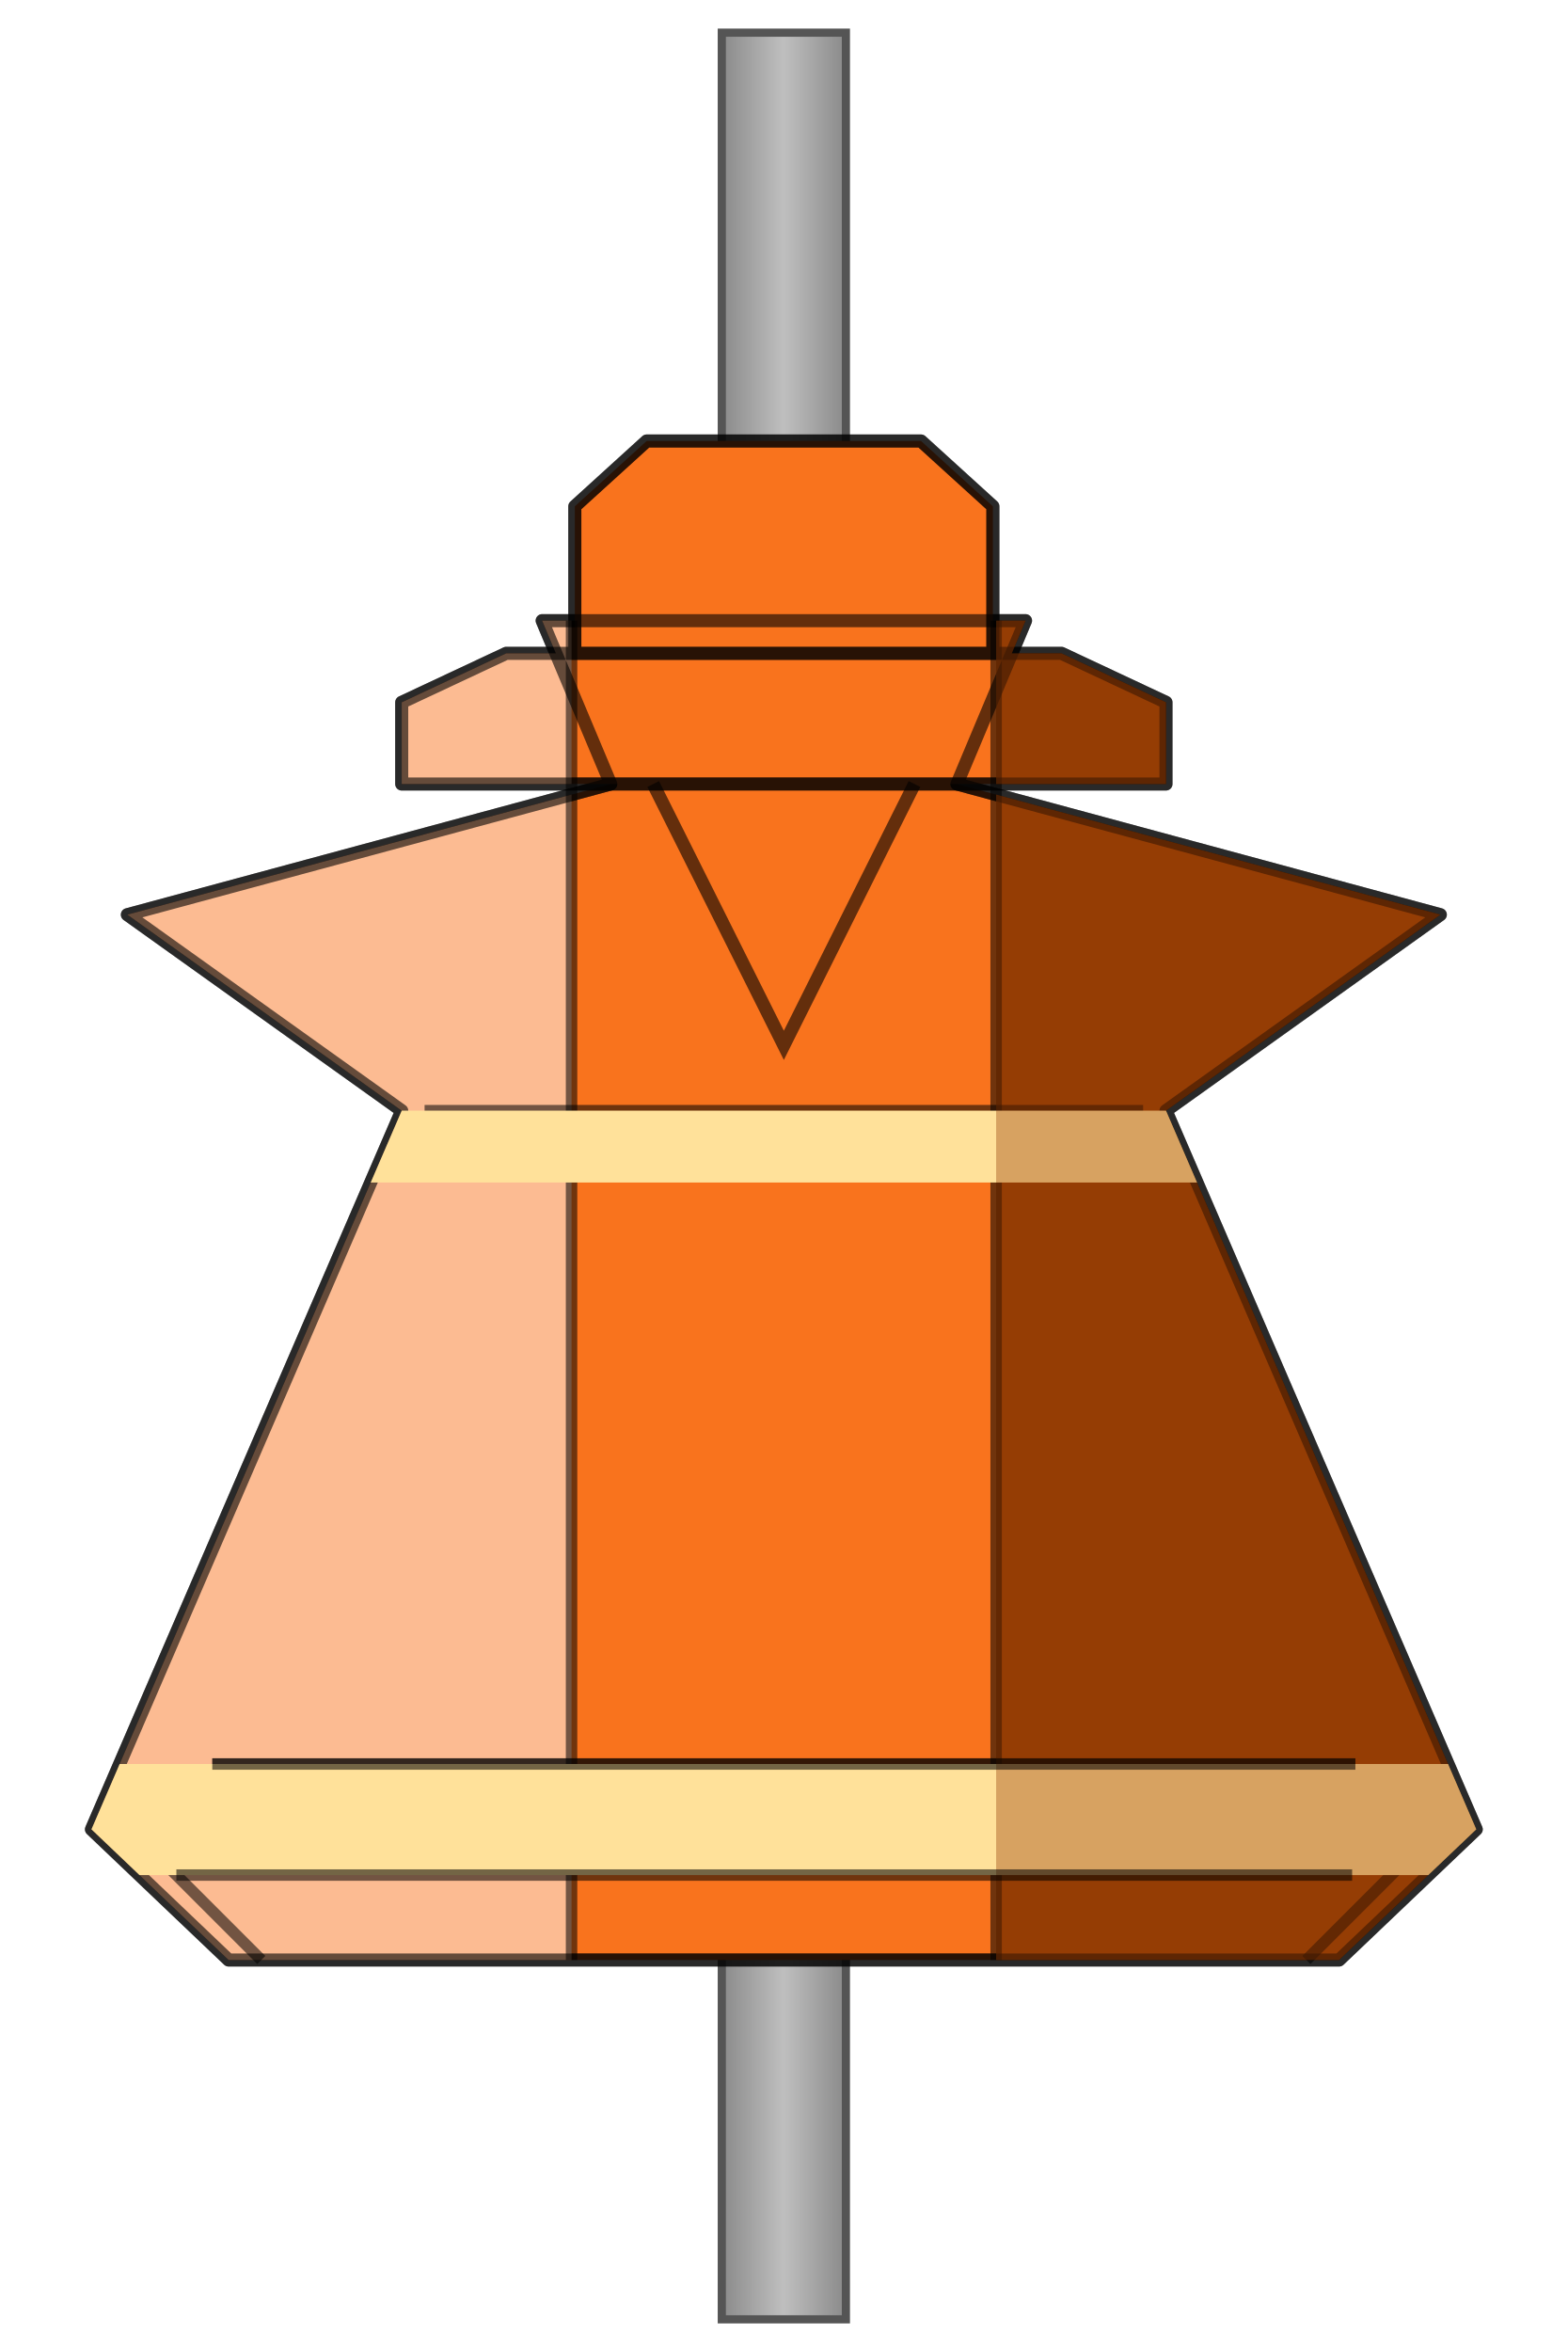
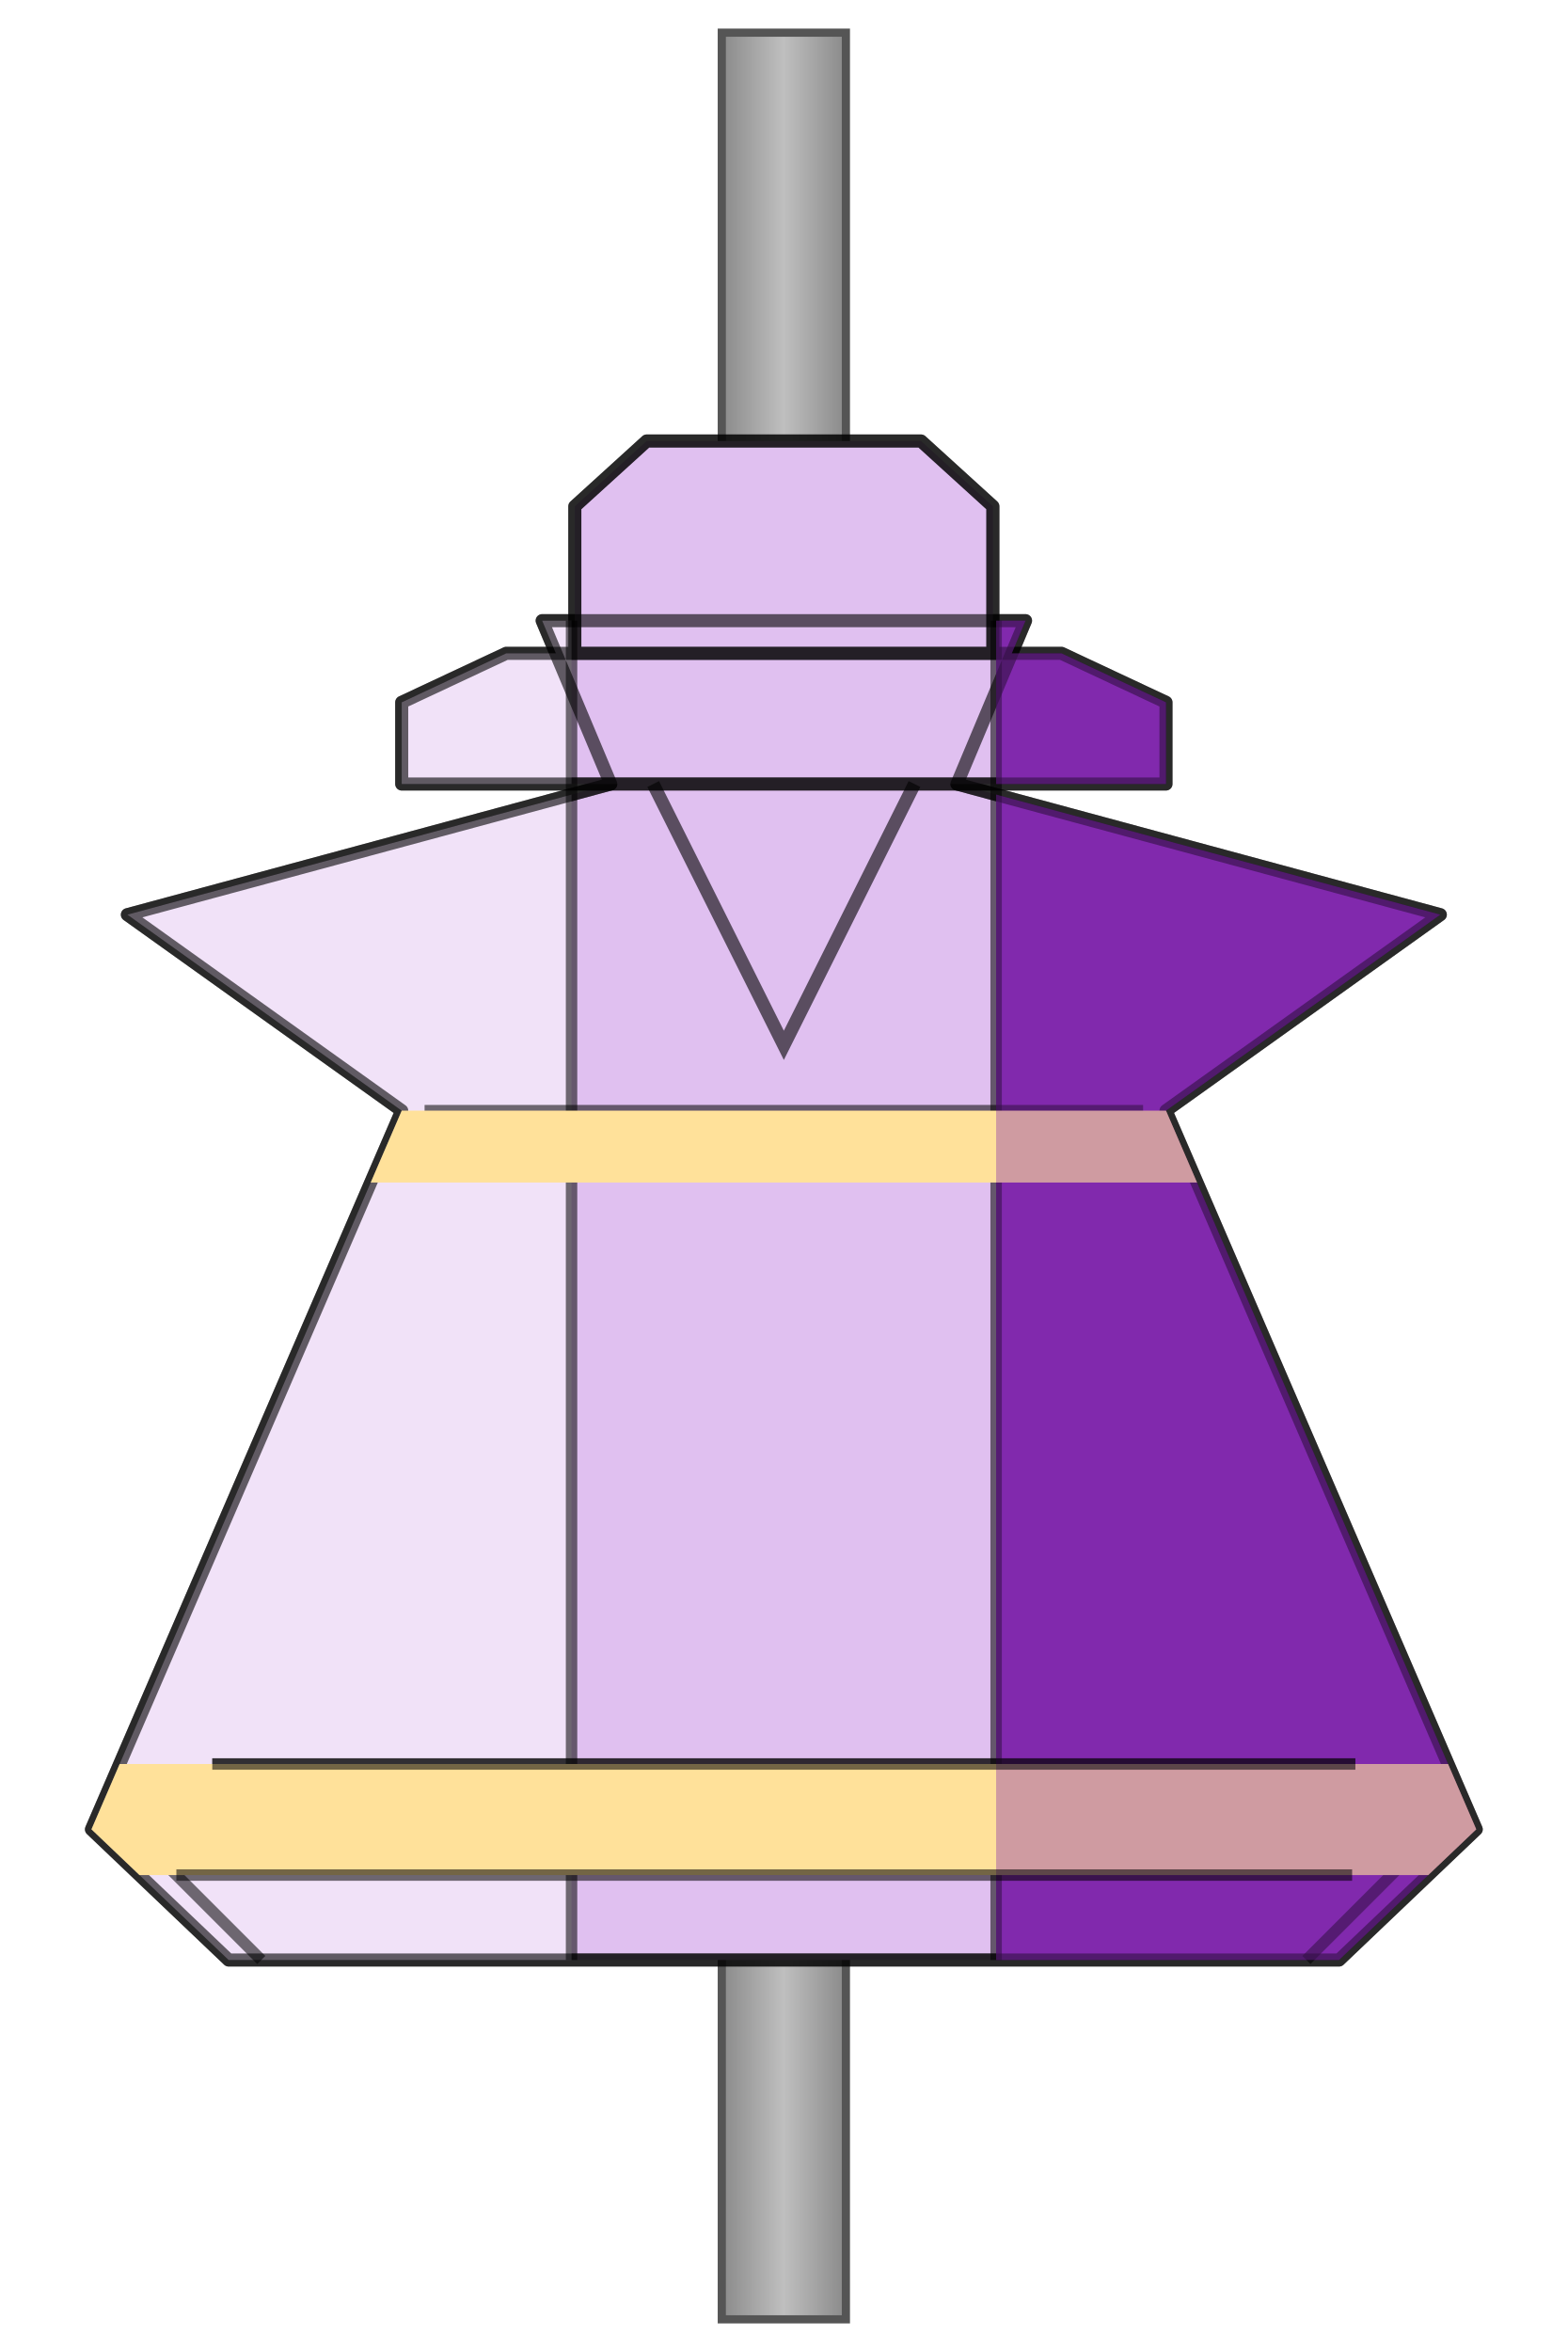
<svg xmlns="http://www.w3.org/2000/svg" viewBox="0 0 48 72" width="48" height="72">
  <defs>
    <linearGradient id="pole" x1="0" y1="0" x2="1" y2="0">
      <stop offset="0" stop-color="#8a8a8a" />
      <stop offset=".5" stop-color="#bfbfbf" />
      <stop offset="1" stop-color="#8a8a8a" />
    </linearGradient>
    <clipPath id="fig">
      <path d="M18.7,24 L16.6,19 L31.4,19 L29.3,24 L44.1,28 L35.7,34 L45.2,56 L41.0,60 L7.0,60 L2.8,56 L12.3,34 L3.9,28 Z M12.3,24 L12.3,21.5 L15.5,20 L32.5,20 L35.7,21.5 L35.7,24 Z M17.6,20 L17.6,15.5 L19.8,13.5 L28.2,13.5 L30.4,15.5 L30.4,20 Z" />
    </clipPath>
  </defs>
  <rect x="22.1" y="1" width="3.8" height="70" fill="url(#pole)" stroke="#555" stroke-width=".25" />
-   <path d="M18.7,24 L16.6,19 L31.4,19 L29.3,24 L44.1,28 L35.7,34 L45.2,56 L41.0,60 L7.0,60 L2.8,56 L12.3,34 L3.9,28 Z" fill="#f9731d" stroke="#000" stroke-opacity=".6" stroke-width=".4" stroke-linejoin="round" />
-   <path d="M12.3,24 L12.3,21.5 L15.5,20 L32.5,20 L35.7,21.5 L35.7,24 Z M17.6,20 L17.6,15.5 L19.8,13.5 L28.2,13.5 L30.4,15.5 L30.4,20 Z" fill="#f9731d" stroke="#000" stroke-opacity=".6" stroke-width=".4" stroke-linejoin="round" />
+   <path d="M18.7,24 L16.6,19 L31.4,19 L29.3,24 L44.1,28 L35.7,34 L45.2,56 L41.0,60 L7.0,60 L2.8,56 L12.3,34 L3.9,28 Z" fill="#e0c0f0" stroke="#000" stroke-opacity=".6" stroke-width=".4" stroke-linejoin="round" />
+   <path d="M12.3,24 L12.3,21.5 L15.5,20 L32.5,20 L35.7,21.5 L35.7,24 Z M17.6,20 L17.6,15.5 L19.8,13.5 L28.2,13.5 L30.4,15.5 L30.4,20 Z" fill="#e0c0f0" stroke="#000" stroke-opacity=".6" stroke-width=".4" stroke-linejoin="round" />
  <g clip-path="url(#fig)">
-     <rect x="0" y="0" width="17.5" height="72" fill="#fcbb92" />
-     <rect x="30.5" y="0" width="17.5" height="72" fill="#953d04" />
+     <rect x="0" y="0" width="17.5" height="72" fill="#f1e2f8" />
+     <rect x="30.5" y="0" width="17.5" height="72" fill="#8129ad" />
  </g>
  <path d="M18.7,24 L16.6,19 L31.4,19 L29.3,24 L44.1,28 L35.7,34 L45.2,56 L41.0,60 L7.0,60 L2.8,56 L12.3,34 L3.9,28 Z" fill="none" stroke="#000" stroke-opacity=".6" stroke-width=".4" stroke-linejoin="round" />
  <path d="M12.3,24 L12.3,21.5 L15.5,20 L32.5,20 L35.7,21.5 L35.7,24 Z M17.6,20 L17.6,15.5 L19.8,13.5 L28.2,13.5 L30.4,15.5 L30.4,20 Z" fill="none" stroke="#000" stroke-opacity=".6" stroke-width=".4" stroke-linejoin="round" />
  <path d="M17.5,19 V60" fill="none" stroke="#000" stroke-opacity=".55" stroke-width=".35" />
  <path d="M30.5,19 V60" fill="none" stroke="#000" stroke-opacity=".55" stroke-width=".35" />
  <path d="M13,34 L35,34" fill="none" stroke="#000" stroke-opacity=".55" stroke-width=".35" />
  <path d="M4,56 L8,60" fill="none" stroke="#000" stroke-opacity=".55" stroke-width=".35" />
  <path d="M44,56 L40,60" fill="none" stroke="#000" stroke-opacity=".55" stroke-width=".35" />
  <path d="M20,24 L24,32 L28,24" fill="none" stroke="#000" stroke-opacity=".6" stroke-width=".4" />
  <path d="M6.5,54 L41.5,54" fill="none" stroke="#000" stroke-opacity=".55" stroke-width=".35" />
  <g clip-path="url(#fig)">
    <rect x="0" y="54" width="48" height="3.4" fill="#ffe19a" />
    <rect x="0" y="34" width="48" height="2.2" fill="#ffe19a" />
-     <rect x="30.5" y="0" width="17.5" height="72" fill="#953d04" opacity=".38" />
+     <rect x="30.5" y="0" width="17.5" height="72" fill="#8129ad" opacity=".38" />
  </g>
  <path d="M6.5,54 L41.5,54" fill="none" stroke="#000" stroke-opacity=".55" stroke-width=".35" />
  <path d="M5.4,57.4 L41.4,57.4" fill="none" stroke="#000" stroke-opacity=".55" stroke-width=".35" />
</svg>
